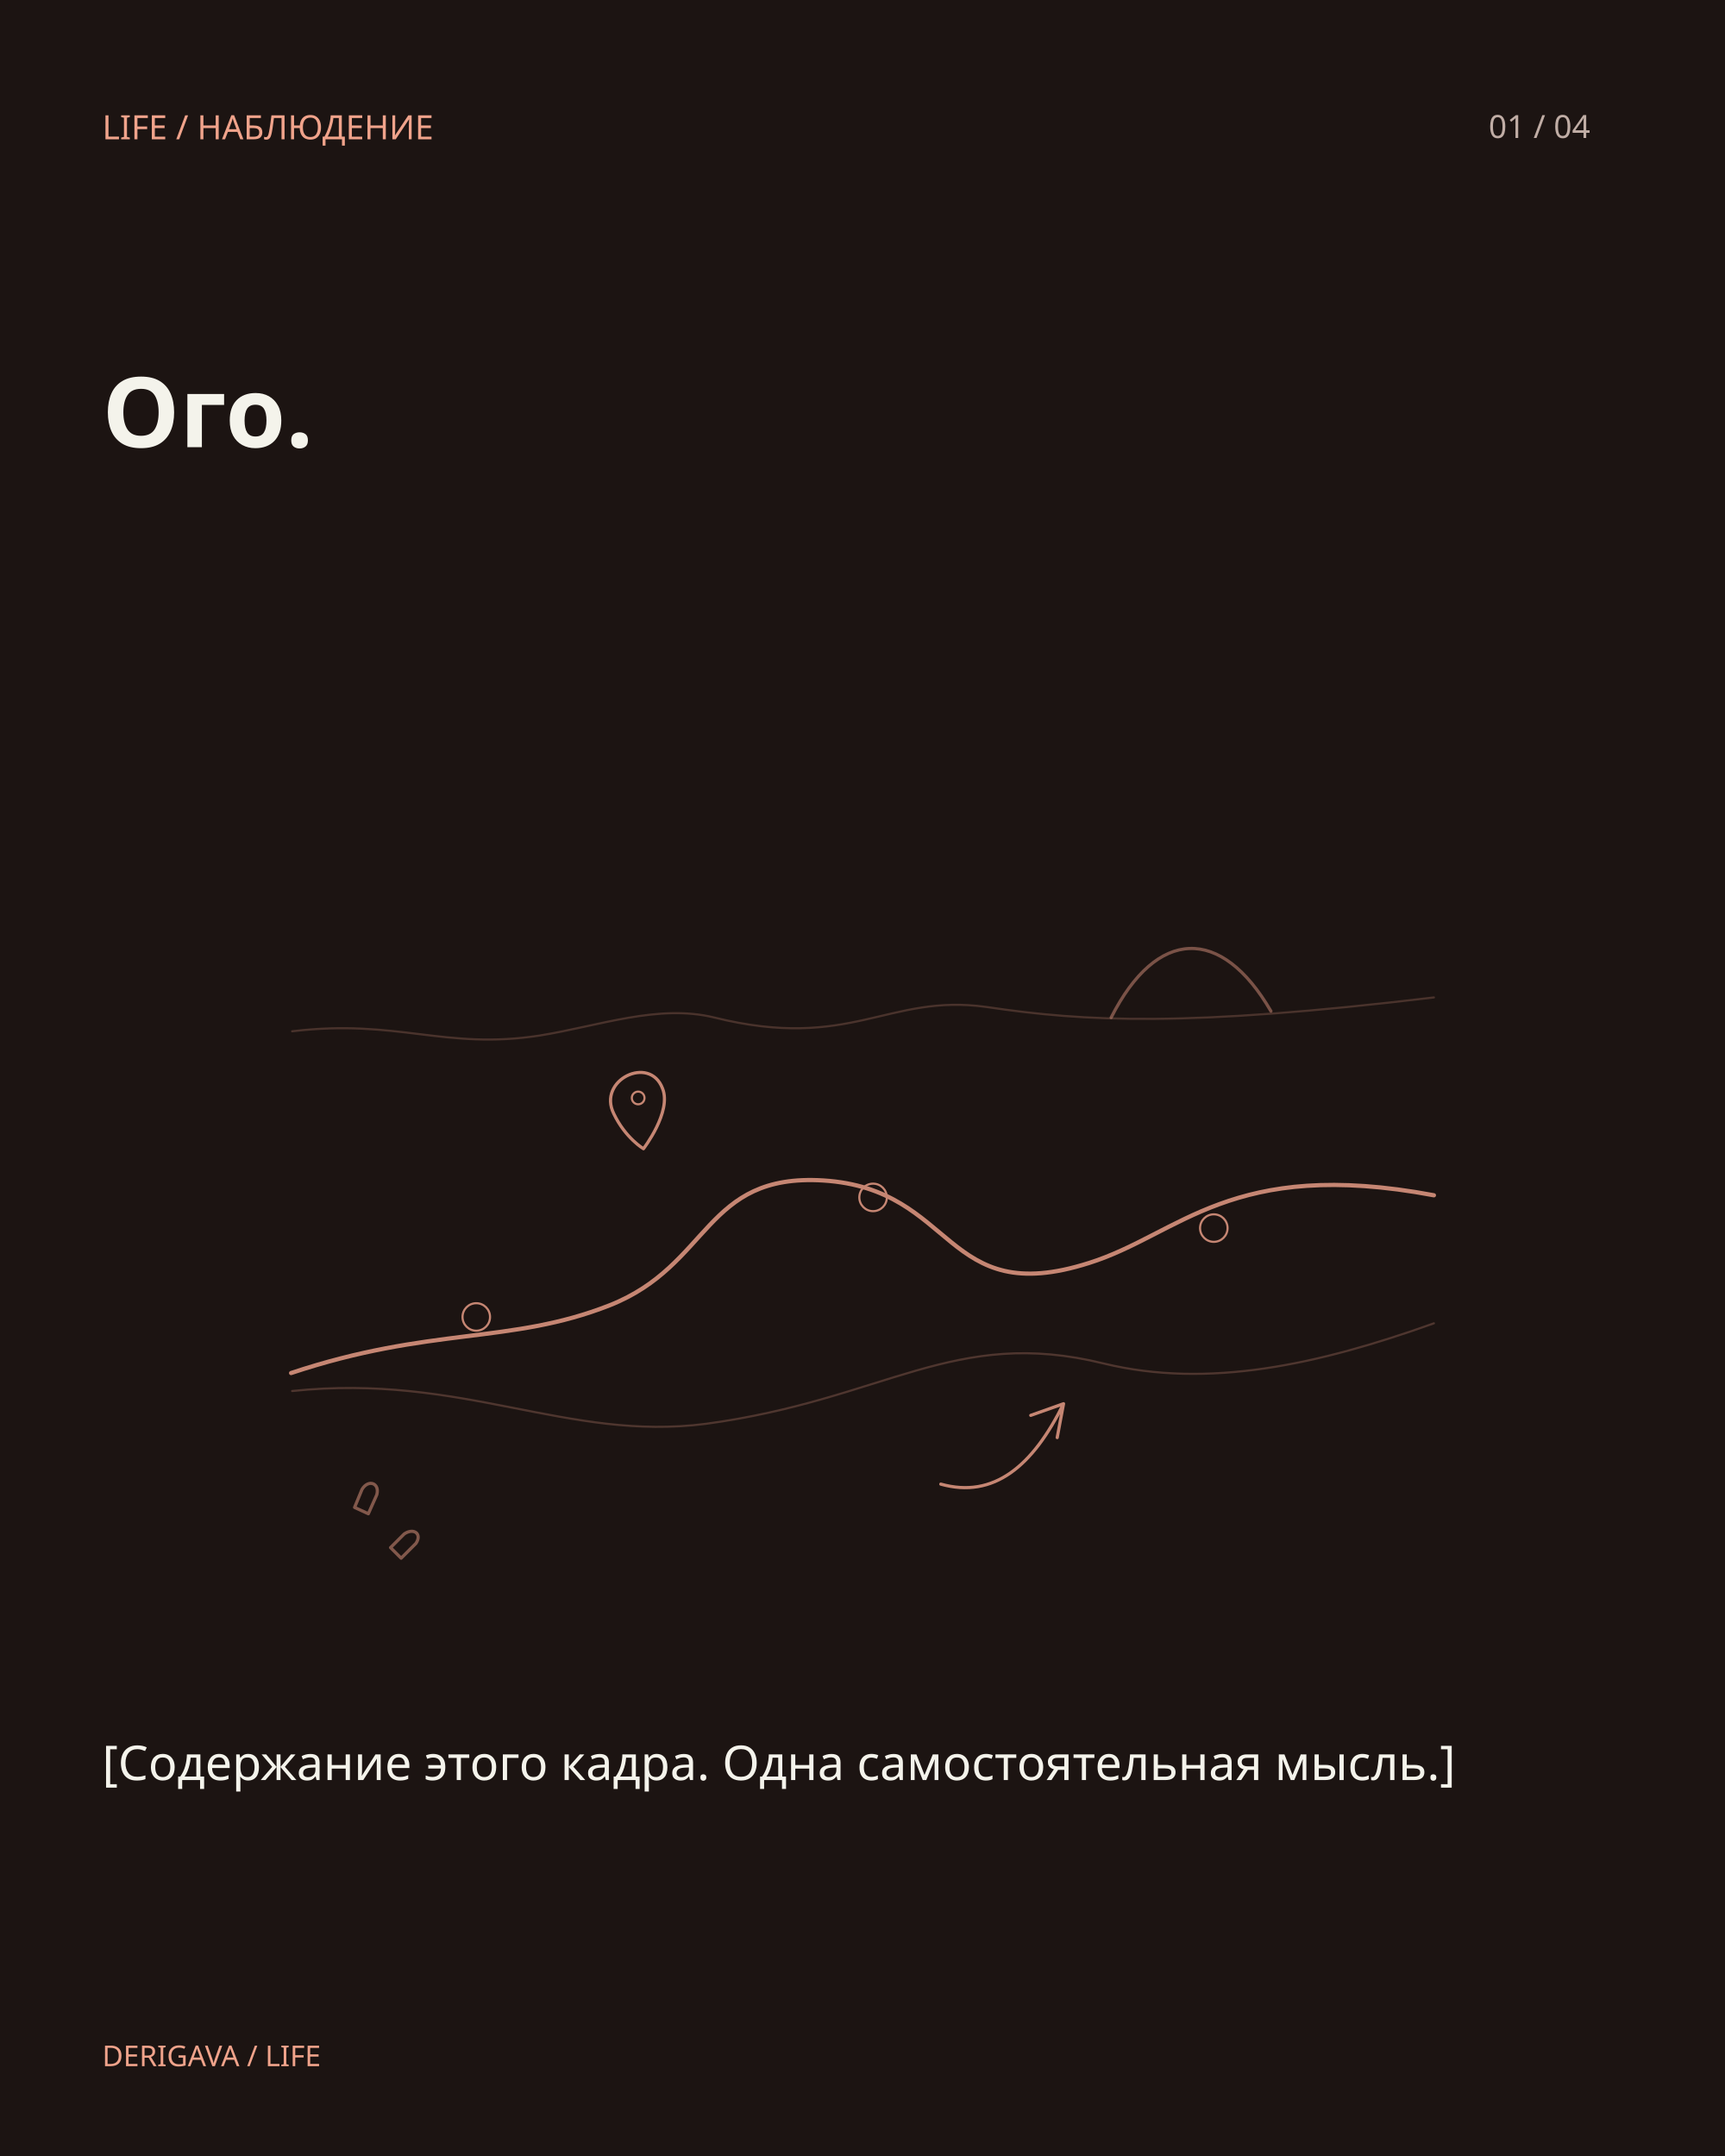
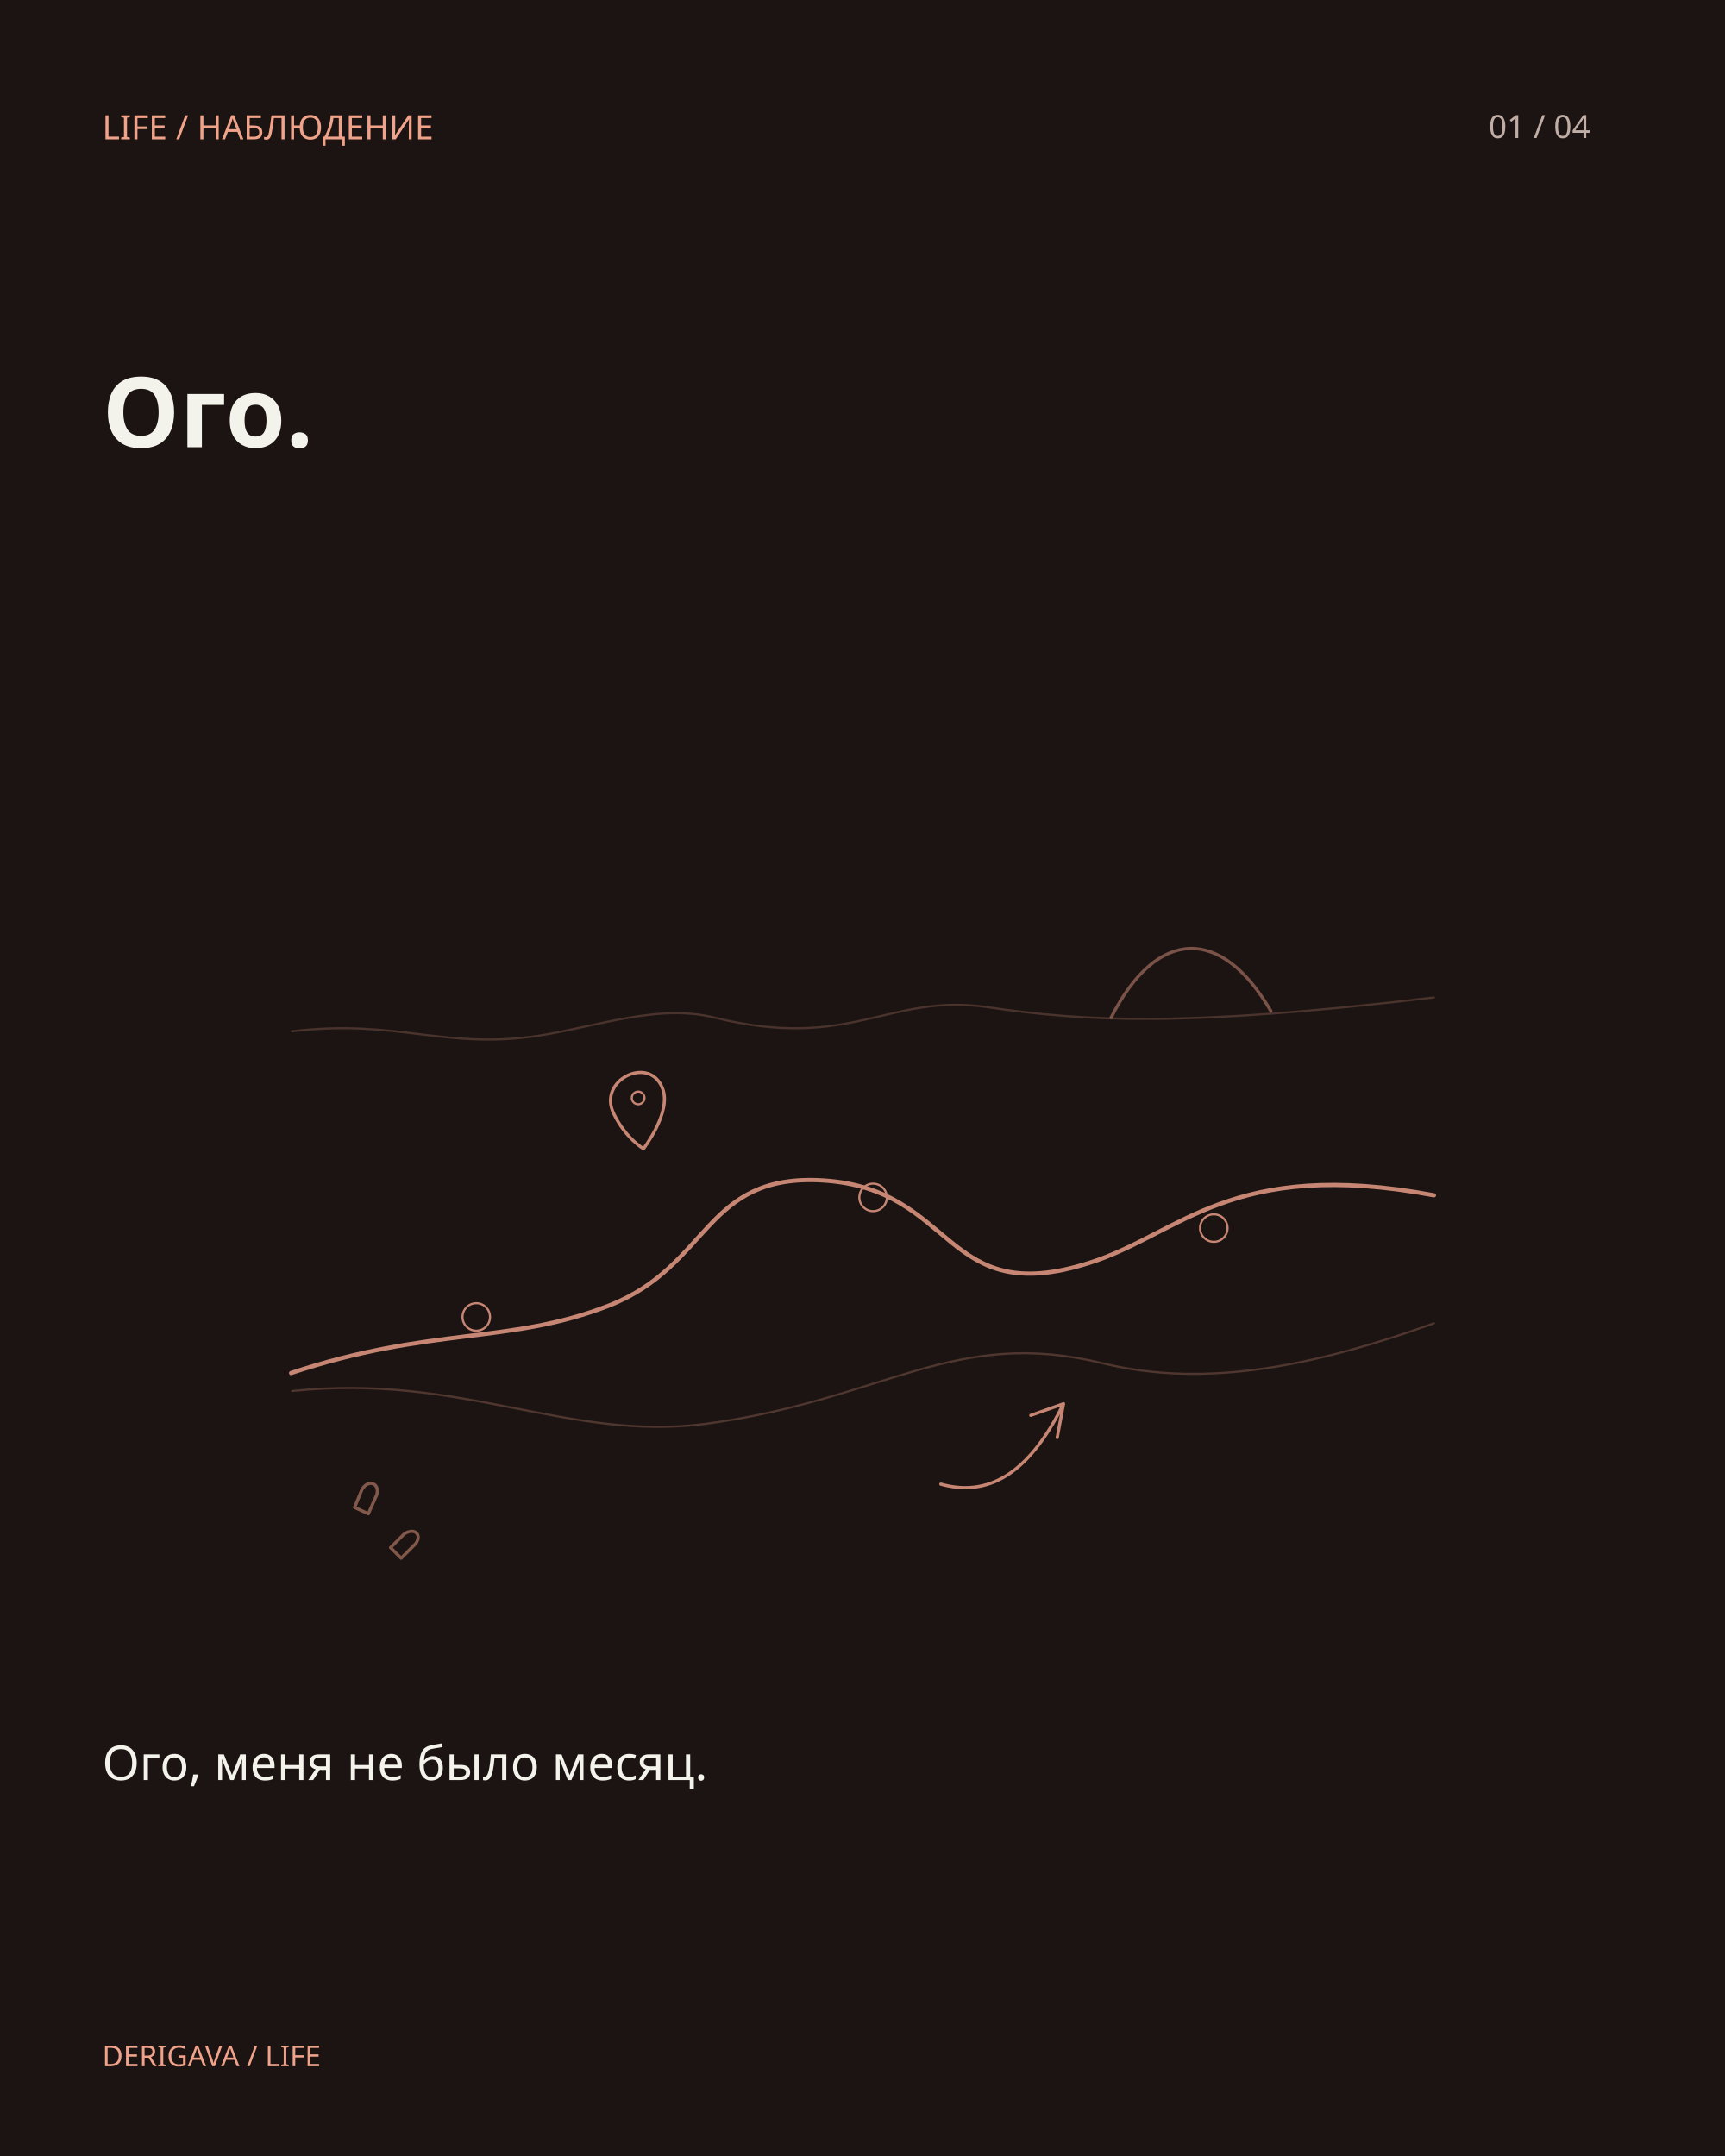
<svg xmlns="http://www.w3.org/2000/svg" width="1080" height="1350" viewBox="0 0 1080 1350">
  <style>@font-face{font-family:"Onest";font-weight:100 900;src:url("../../00 Основа/assets/fonts/Onest-Variable.ttf")}@font-face{font-family:"Unbounded";font-weight:200 900;src:url("../../00 Основа/assets/fonts/Unbounded-Variable.ttf")}@font-face{font-family:"JetBrains Mono";font-weight:400;src:url("../../00 Основа/assets/fonts/JetBrainsMono-Regular.ttf")}@font-face{font-family:"JetBrains Mono";font-weight:500;src:url("../../00 Основа/assets/fonts/JetBrainsMono-Medium.ttf")}@font-face{font-family:"Literata";font-weight:200 900;src:url("../../00 Основа/assets/fonts/Literata-Variable.ttf")}text{font-kerning:none;white-space:pre}</style>
  <rect x="0.000" y="0.000" width="1080.000" height="1350.000" rx="0" fill="#1C1412" stroke="none" stroke-width="1" />
  <text x="64.000" y="87.220" font-family="JetBrains Mono" font-weight="500" font-size="21" fill="#F0A38B">LIFE / НАБЛЮДЕНИЕ</text>
  <text x="932.000" y="86.400" font-family="JetBrains Mono" font-weight="400" font-size="20" fill="#C0ADA5">01 / 04</text>
  <text x="64.000" y="280.020" font-family="Unbounded" font-weight="600" font-size="61" fill="#F4F3EB">Ого.</text>
  <svg x="64" y="500" width="952" height="530" opacity="0.8" viewBox="0 0 1200 800" fill="none" stroke="#F0A38B" stroke-width="2" stroke-linecap="round" stroke-linejoin="round" role="img">
    <path d="M60 543c132-44 207-27 301-64 96-38 89-125 202-118 126 8 113 122 251 78 86-27 134-100 326-64" stroke-width="4" />
    <path d="M61 560c161-17 260 48 391 31 170-23 234-92 376-57 99 24 203 1 312-38" opacity=".3" />
    <path d="M61 220c100-12 144 18 234 4 56-9 112-30 165-17 129 32 164-23 257-10 94 14 189 19 423-9" opacity=".27" />
    <path d="M835 207c43-85 104-87 151-6" stroke-width="3" opacity=".55" />
    <circle cx="235" cy="490" r="13" />
    <circle cx="610" cy="377" r="13" />
    <circle cx="932" cy="406" r="13" />
    <path d="M365 298c-16-32 34-56 46-24 9 22-18 57-18 57s-17-10-28-33z" stroke-width="3" />
    <circle cx="388" cy="283" r="6" />
    <path d="M759 583l31-11-6 32 M790 572c-29 59-66 90-116 76" stroke-width="3" />
    <path d="M127 653c6-10 17-6 14 5l-8 18-13-6z M167 695c9-6 17 0 11 9l-14 14-10-10z" opacity=".6" stroke-width="3" />
  </svg>
-   <text x="64.000" y="1114.600" font-family="Onest" font-weight="400" font-size="30" fill="#F4F3EB">[Содержание этого кадра. Одна самостоятельная мысль.]</text>
+   <text x="64.000" y="1114.600" font-family="Onest" font-weight="400" font-size="30" fill="#F4F3EB">Ого, меня не было месяц.</text>
  <text x="64.000" y="1293.760" font-family="JetBrains Mono" font-weight="500" font-size="18" fill="#F0A38B">DERIGAVA / LIFE</text>
</svg>
